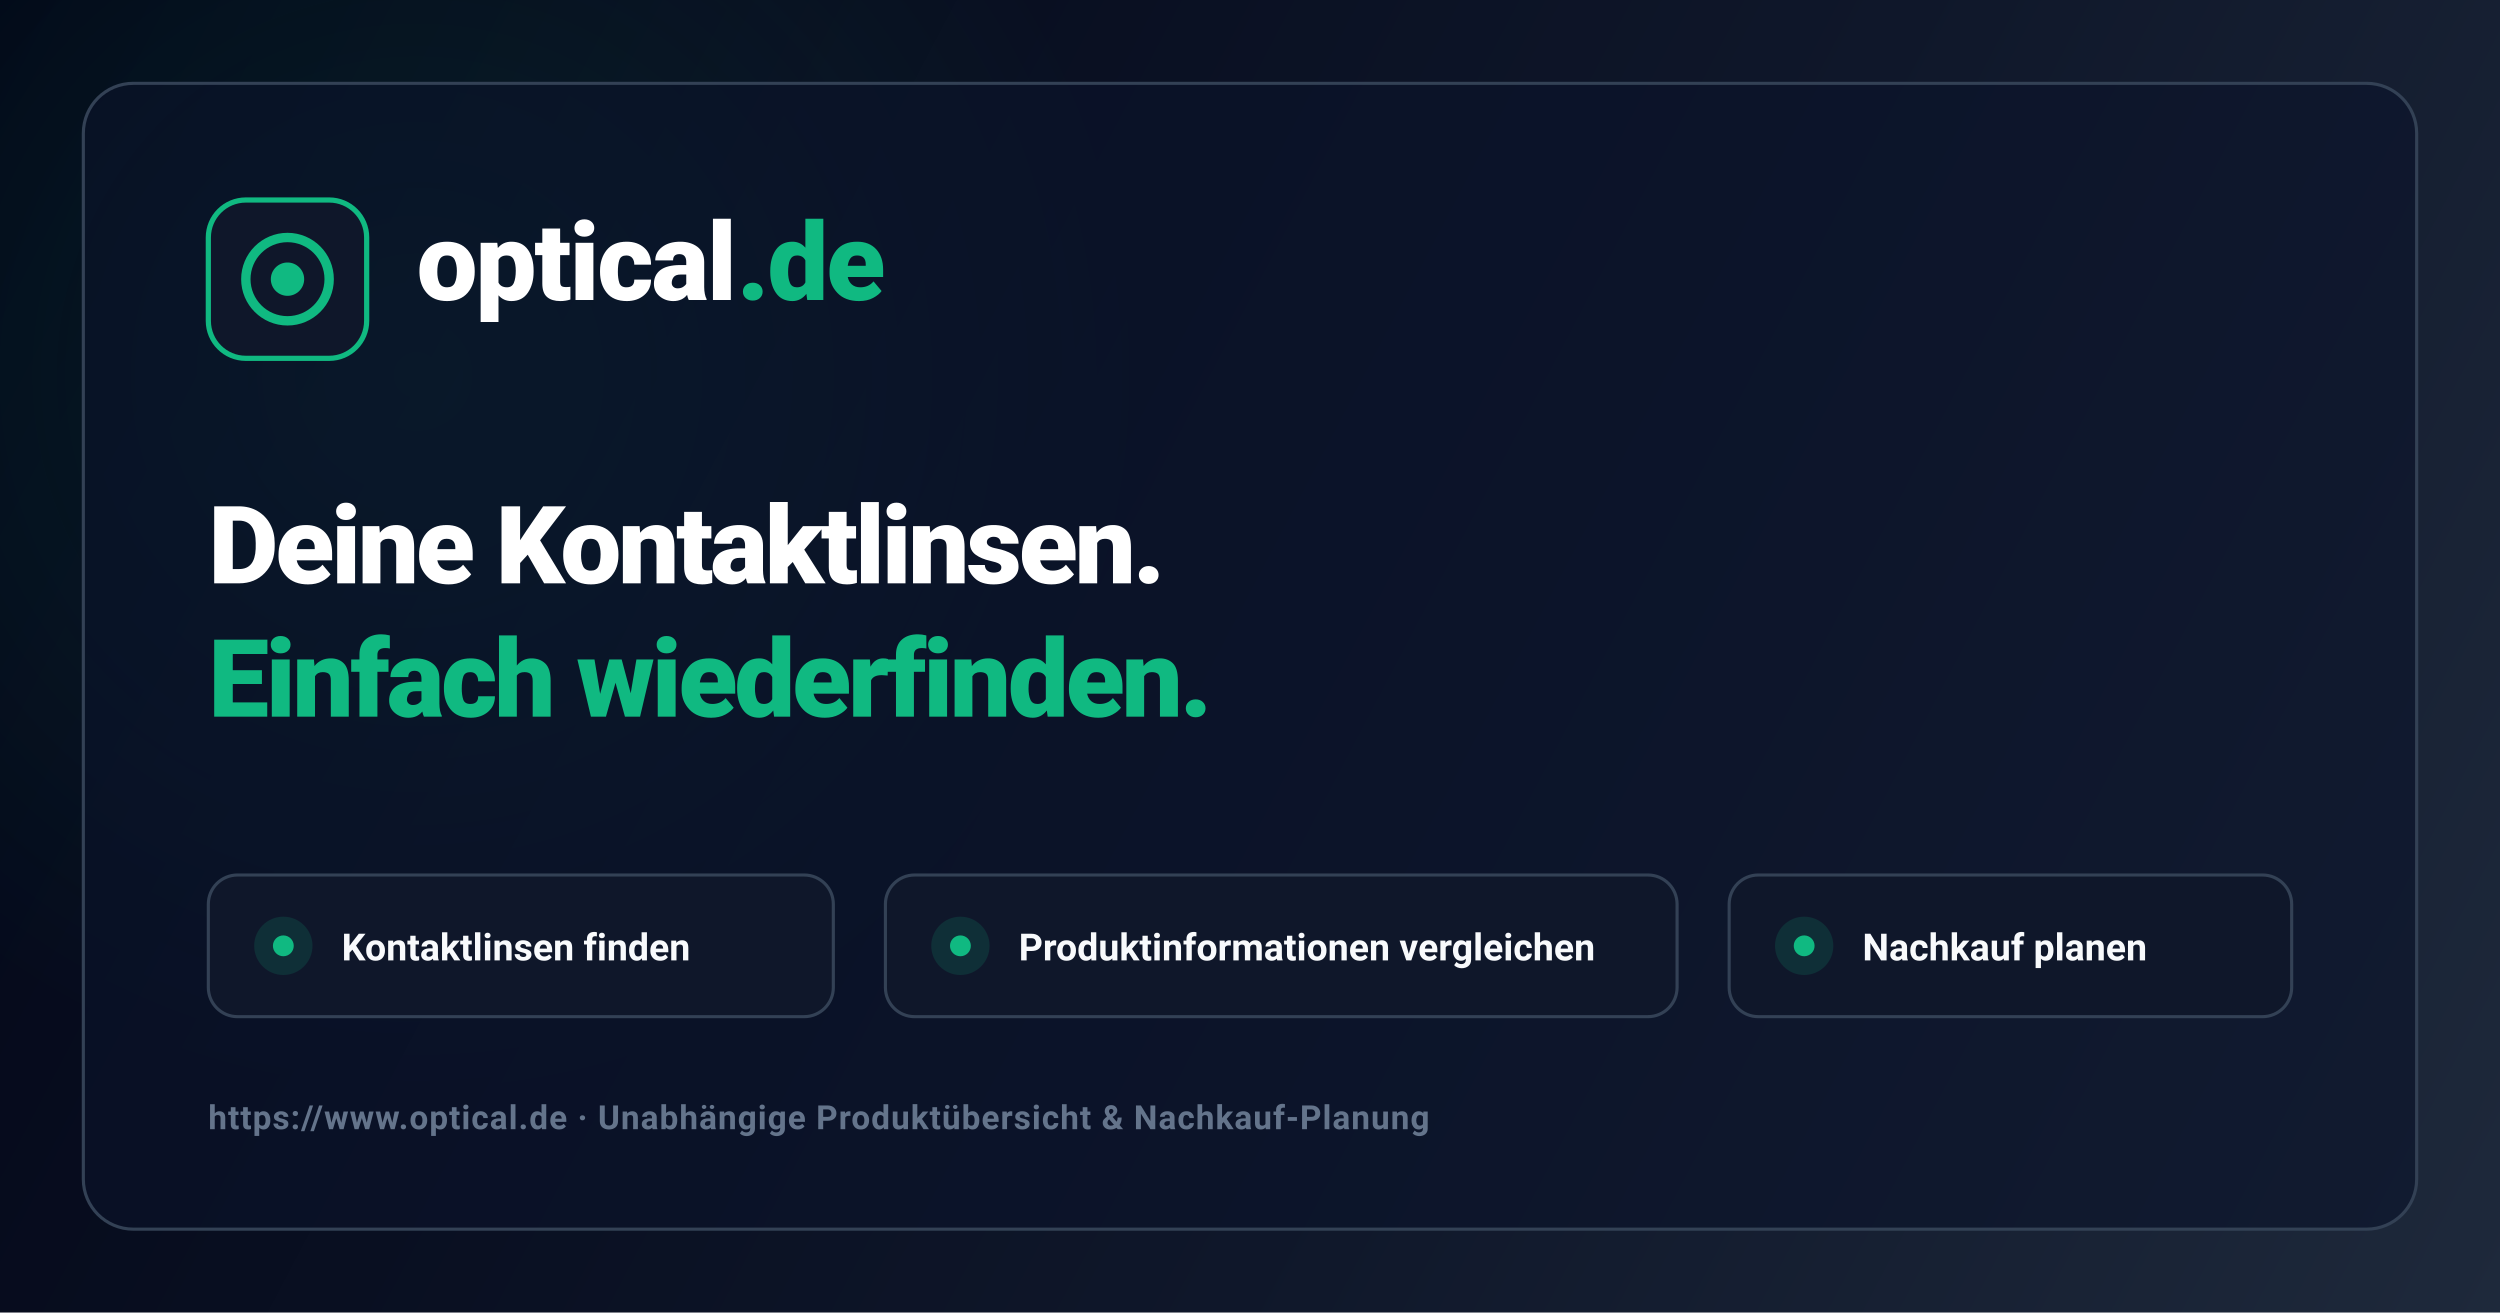
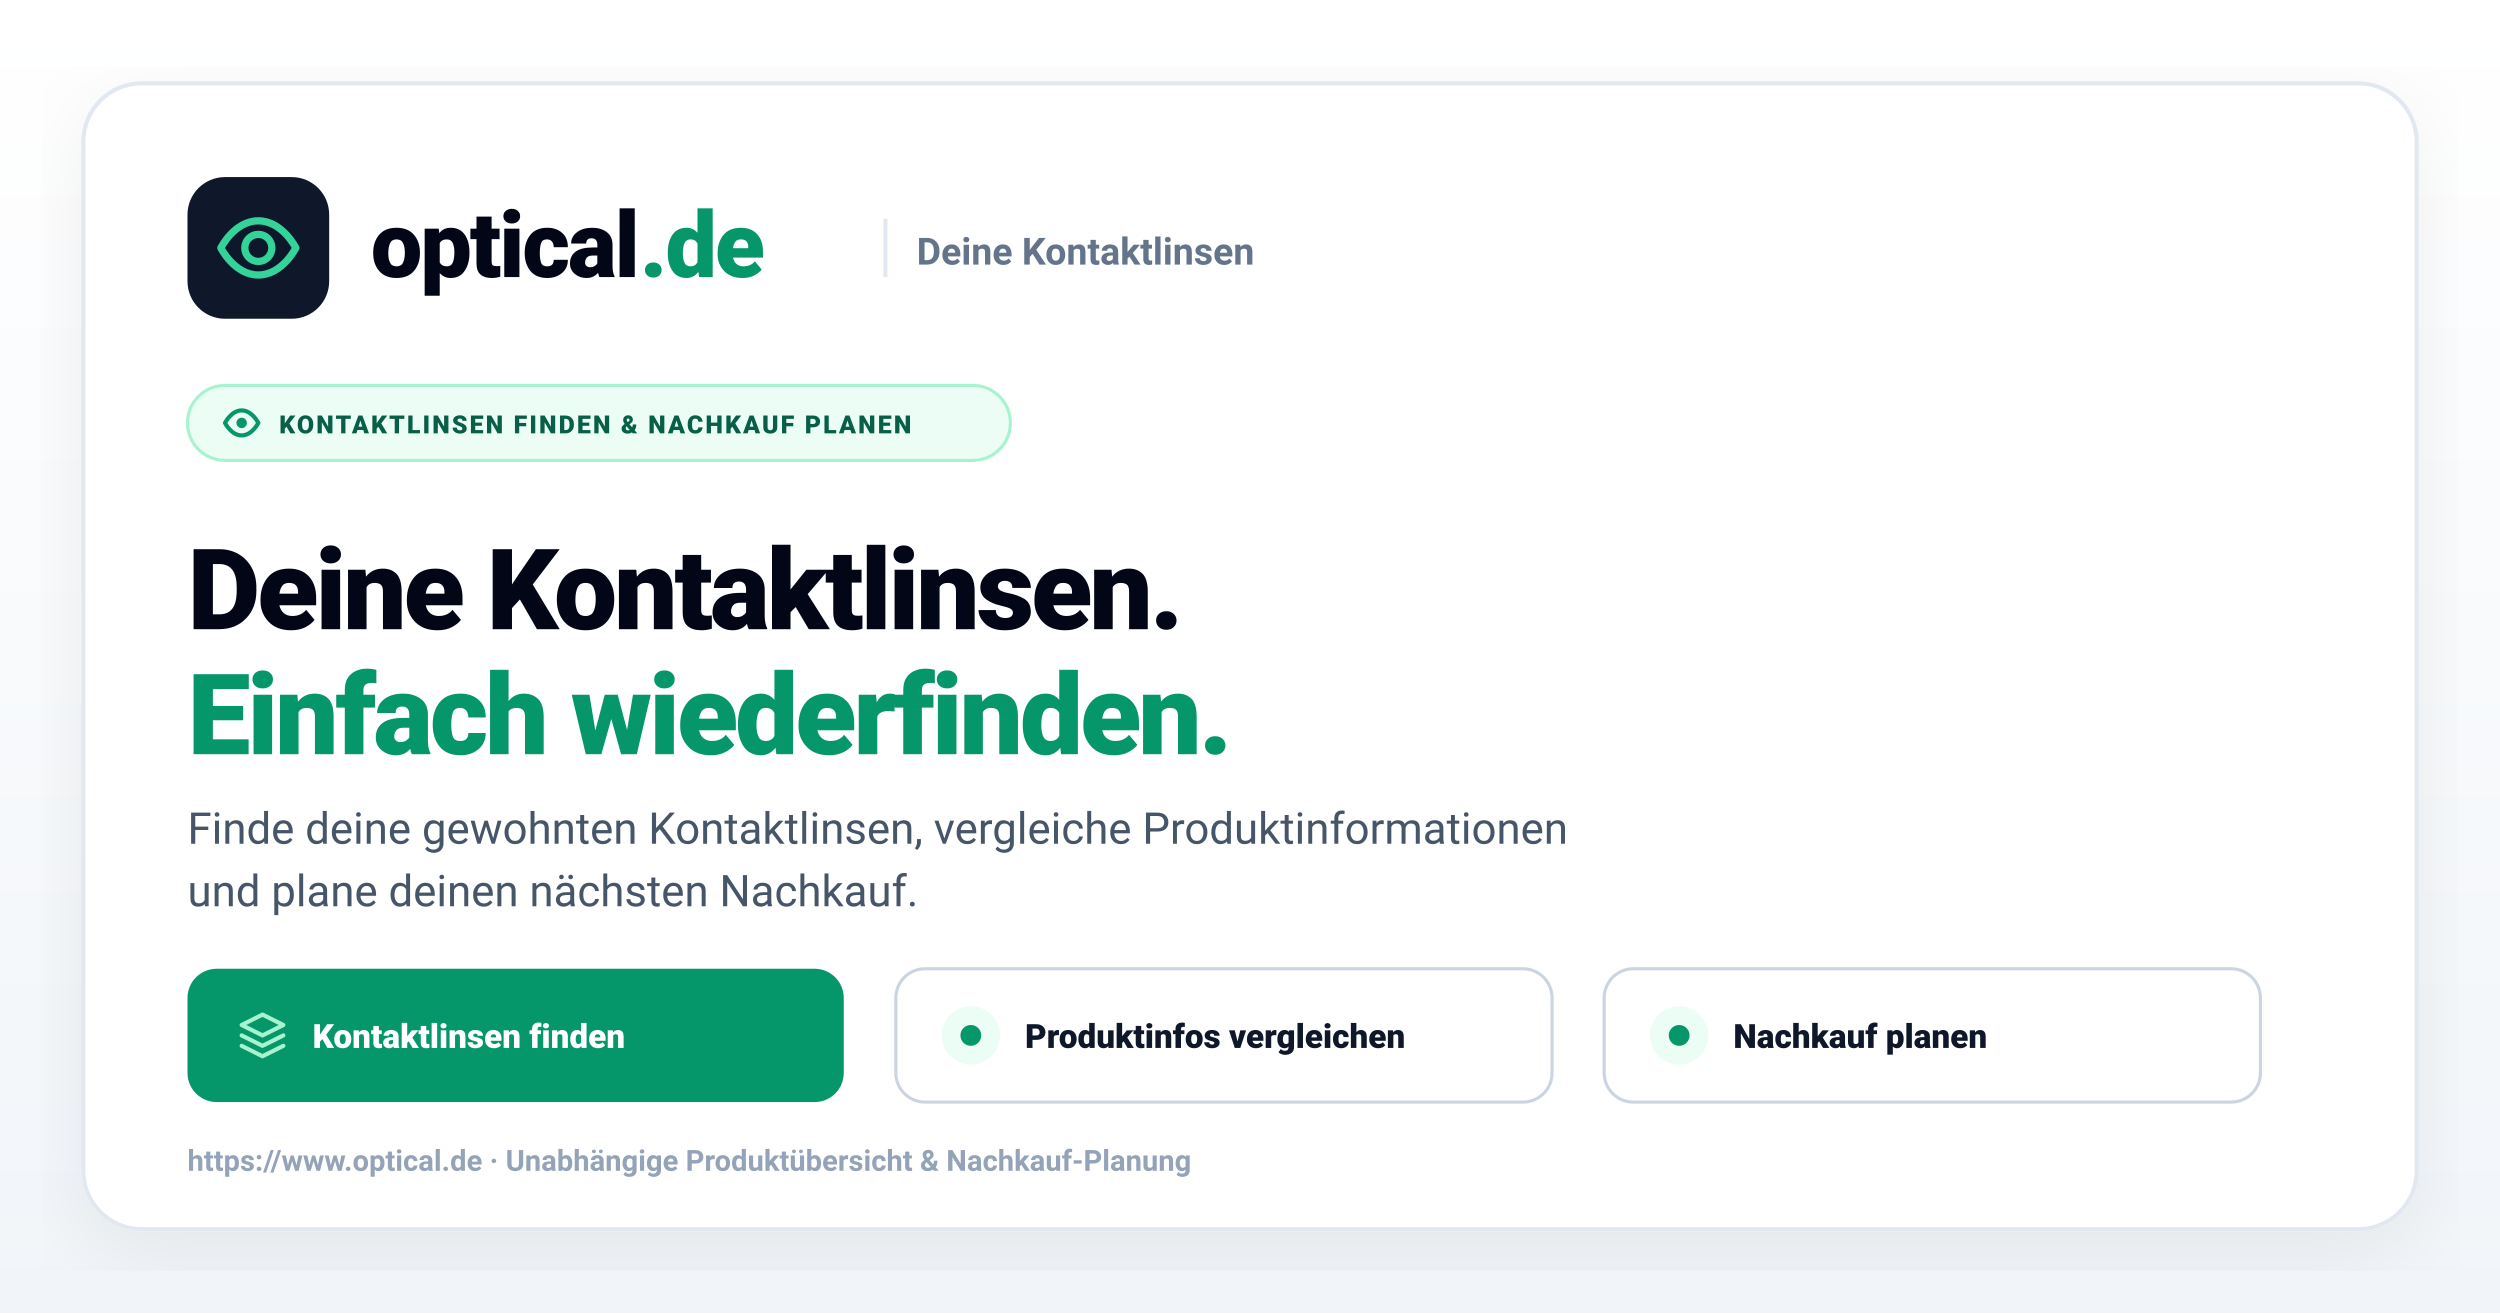
<svg xmlns="http://www.w3.org/2000/svg" width="1200" height="630" viewBox="0 0 1200 630" fill="none">
  <defs>
-     <linearGradient id="bgGrad" x1="0" y1="0" x2="1200" y2="630" gradientUnits="userSpaceOnUse">
-       <stop offset="0%" stop-color="#020617" />
-       <stop offset="60%" stop-color="#0F172A" />
-       <stop offset="100%" stop-color="#1E293B" />
+     <linearGradient id="bgLight" x1="0" y1="0" x2="0" y2="630" gradientUnits="userSpaceOnUse">
+       <stop offset="0%" stop-color="#FFFFFF" />
+       <stop offset="50%" stop-color="#F8FAFC" />
+       <stop offset="100%" stop-color="#F1F5F9" />
    </linearGradient>
-     <radialGradient id="emeraldGlow" cx="200" cy="180" r="350" gradientUnits="userSpaceOnUse">
-       <stop offset="0%" stop-color="#10B981" stop-opacity="0.12" />
-       <stop offset="100%" stop-color="#10B981" stop-opacity="0" />
-     </radialGradient>
+     <filter id="cardShadow" x="20" y="20" width="1160" height="590" filterUnits="userSpaceOnUse" color-interpolation-filters="sRGB">
+       <feDropShadow dx="0" dy="12" stdDeviation="20" flood-color="#0F172A" flood-opacity="0.06" />
+     </filter>
+     <filter id="tileShadow" x="-10" y="-10" width="350" height="110" filterUnits="userSpaceOnUse" color-interpolation-filters="sRGB">
+       <feDropShadow dx="0" dy="4" stdDeviation="8" flood-color="#0F172A" flood-opacity="0.04" />
+     </filter>
  </defs>
-   <rect width="1200" height="630" fill="url(#bgGrad)" />
-   <rect width="1200" height="630" fill="url(#emeraldGlow)" />
-   <rect x="40" y="40" width="1120" height="550" rx="24" fill="#0B132B" fill-opacity="0.6" stroke="#334155" stroke-width="1.5" />
-   <g transform="translate(100, 96)">
-     <rect x="0" y="0" width="76" height="76" rx="18" fill="#0F172A" stroke="#10B981" stroke-width="2.5" />
-     <circle cx="38" cy="38" r="20" stroke="#10B981" stroke-width="4.5" fill="none" />
-     <circle cx="38" cy="38" r="8" fill="#10B981" />
-     <text x="100" y="48" fill="#FFFFFF" font-family="-apple-system, BlinkMacSystemFont, 'Segoe UI', Roboto, Helvetica, Arial, sans-serif" font-size="52" font-weight="900" letter-spacing="-1">optical<tspan fill="#10B981">.de</tspan>
+   <rect width="1200" height="630" fill="url(#bgLight)" />
+   <rect x="40" y="40" width="1120" height="550" rx="28" fill="#FFFFFF" stroke="#E2E8F0" stroke-width="2" filter="url(#cardShadow)" />
+   <g transform="translate(90, 85)">
+     <rect x="0" y="0" width="68" height="68" rx="18" fill="#0F172A" />
+     <g transform="translate(14, 14)">
+       <path d="M2 20C2 20 8.5 7 20 7C31.5 7 38 20 38 20C38 20 31.5 33 20 33C8.5 33 2 20 2 20Z" stroke="#34D399" stroke-width="3.5" stroke-linecap="round" stroke-linejoin="round" fill="none" />
+       <circle cx="20" cy="20" r="6.5" stroke="#34D399" stroke-width="3.5" fill="none" />
+     </g>
+     <text x="88" y="48" fill="#020617" font-family="-apple-system, BlinkMacSystemFont, 'Segoe UI', Roboto, Helvetica, Arial, sans-serif" font-size="44" font-weight="900" letter-spacing="-1">optical<tspan fill="#059669">.de</tspan>
    </text>
+     <line x1="335" y1="20" x2="335" y2="48" stroke="#E2E8F0" stroke-width="2" />
+     <text x="350" y="42" fill="#64748B" font-family="-apple-system, BlinkMacSystemFont, 'Segoe UI', Roboto, Helvetica, Arial, sans-serif" font-size="18" font-weight="600">Deine Kontaktlinsen</text>
  </g>
-   <g transform="translate(100, 230)">
-     <text x="0" y="50" fill="#FFFFFF" font-family="-apple-system, BlinkMacSystemFont, 'Segoe UI', Roboto, Helvetica, Arial, sans-serif" font-size="52" font-weight="900" letter-spacing="-1.5">Deine Kontaktlinsen.</text>
-     <text x="0" y="114" fill="#10B981" font-family="-apple-system, BlinkMacSystemFont, 'Segoe UI', Roboto, Helvetica, Arial, sans-serif" font-size="52" font-weight="900" letter-spacing="-1.5">Einfach wiederfinden.</text>
+   <g transform="translate(90, 185)">
+     <rect width="395" height="36" rx="18" fill="#ECFDF5" stroke="#A7F3D0" stroke-width="1.5" />
+     <path d="M18 18C18 18 21 12 26 12C31 12 34 18 34 18C34 18 31 24 26 24C21 24 18 18 18 18Z" stroke="#059669" stroke-width="2" stroke-linecap="round" stroke-linejoin="round" fill="none" />
+     <circle cx="26" cy="18" r="2.5" fill="#059669" />
+     <text x="44" y="23" fill="#065F46" font-family="-apple-system, BlinkMacSystemFont, 'Segoe UI', Roboto, Helvetica, Arial, sans-serif" font-size="12" font-weight="800" letter-spacing="1">KONTAKTLINSEN FINDEN &amp; NACHKAUF PLANEN</text>
  </g>
-   <g transform="translate(100, 420)">
+   <g transform="translate(90, 250)">
+     <text x="0" y="52" fill="#020617" font-family="-apple-system, BlinkMacSystemFont, 'Segoe UI', Roboto, Helvetica, Arial, sans-serif" font-size="54" font-weight="900" letter-spacing="-1.5">Deine Kontaktlinsen.</text>
+     <text x="0" y="112" fill="#059669" font-family="-apple-system, BlinkMacSystemFont, 'Segoe UI', Roboto, Helvetica, Arial, sans-serif" font-size="54" font-weight="900" letter-spacing="-1.5">Einfach wiederfinden.</text>
+   </g>
+   <text x="90" y="405" fill="#475569" font-family="-apple-system, BlinkMacSystemFont, 'Segoe UI', Roboto, Helvetica, Arial, sans-serif" font-size="21" font-weight="400">Finde deine gewohnten Kontaktlinsen, vergleiche Produktinformationen</text>
+   <text x="90" y="435" fill="#475569" font-family="-apple-system, BlinkMacSystemFont, 'Segoe UI', Roboto, Helvetica, Arial, sans-serif" font-size="21" font-weight="400">und plane deinen nächsten Nachkauf.</text>
+   <g transform="translate(90, 465)">
    <g transform="translate(0, 0)">
-       <rect width="300" height="68" rx="14" fill="#0F172A" stroke="#334155" stroke-width="1.5" />
-       <circle cx="36" cy="34" r="14" fill="#10B981" fill-opacity="0.15" />
-       <circle cx="36" cy="34" r="5" fill="#10B981" />
-       <text x="64" y="41" fill="#F8FAFC" font-family="-apple-system, BlinkMacSystemFont, 'Segoe UI', Roboto, Helvetica, Arial, sans-serif" font-size="18" font-weight="700">Kontaktlinsen finden</text>
+       <rect width="315" height="64" rx="14" fill="#059669" />
+       <g transform="translate(24, 20)">
+         <polygon points="12 2 2 7 12 12 22 7 12 2" stroke="#A7F3D0" stroke-width="2" stroke-linecap="round" stroke-linejoin="round" fill="none" />
+         <polyline points="2 12 12 17 22 12" stroke="#A7F3D0" stroke-width="2" stroke-linecap="round" stroke-linejoin="round" fill="none" />
+         <polyline points="2 17 12 22 22 17" stroke="#A7F3D0" stroke-width="2" stroke-linecap="round" stroke-linejoin="round" fill="none" />
+       </g>
+       <text x="60" y="38" fill="#FFFFFF" font-family="-apple-system, BlinkMacSystemFont, 'Segoe UI', Roboto, Helvetica, Arial, sans-serif" font-size="16" font-weight="800">Kontaktlinsen finden</text>
    </g>
-     <g transform="translate(325, 0)">
-       <rect width="380" height="68" rx="14" fill="#0F172A" stroke="#334155" stroke-width="1.5" />
-       <circle cx="36" cy="34" r="14" fill="#10B981" fill-opacity="0.15" />
-       <circle cx="36" cy="34" r="5" fill="#10B981" />
-       <text x="64" y="41" fill="#F8FAFC" font-family="-apple-system, BlinkMacSystemFont, 'Segoe UI', Roboto, Helvetica, Arial, sans-serif" font-size="18" font-weight="700">Produktinformationen vergleichen</text>
+     <g transform="translate(340, 0)">
+       <rect width="315" height="64" rx="14" fill="#FFFFFF" stroke="#CBD5E1" stroke-width="1.5" />
+       <circle cx="36" cy="32" r="14" fill="#ECFDF5" />
+       <circle cx="36" cy="32" r="5" fill="#059669" />
+       <text x="62" y="38" fill="#0F172A" font-family="-apple-system, BlinkMacSystemFont, 'Segoe UI', Roboto, Helvetica, Arial, sans-serif" font-size="16" font-weight="800">Produktinfos vergleichen</text>
    </g>
-     <g transform="translate(730, 0)">
-       <rect width="270" height="68" rx="14" fill="#0F172A" stroke="#334155" stroke-width="1.5" />
-       <circle cx="36" cy="34" r="14" fill="#10B981" fill-opacity="0.15" />
-       <circle cx="36" cy="34" r="5" fill="#10B981" />
-       <text x="64" y="41" fill="#F8FAFC" font-family="-apple-system, BlinkMacSystemFont, 'Segoe UI', Roboto, Helvetica, Arial, sans-serif" font-size="18" font-weight="700">Nachkauf planen</text>
+     <g transform="translate(680, 0)">
+       <rect width="315" height="64" rx="14" fill="#FFFFFF" stroke="#CBD5E1" stroke-width="1.5" />
+       <circle cx="36" cy="32" r="14" fill="#ECFDF5" />
+       <circle cx="36" cy="32" r="5" fill="#059669" />
+       <text x="62" y="38" fill="#0F172A" font-family="-apple-system, BlinkMacSystemFont, 'Segoe UI', Roboto, Helvetica, Arial, sans-serif" font-size="16" font-weight="800">Nachkauf planen</text>
    </g>
  </g>
-   <text x="100" y="542" fill="#64748B" font-family="-apple-system, BlinkMacSystemFont, 'Segoe UI', Roboto, Helvetica, Arial, sans-serif" font-size="16" font-weight="600" letter-spacing="0.5">https://www.optical.de · Unabhängige Produktübersicht &amp; Nachkauf-Planung</text>
+   <text x="90" y="562" fill="#94A3B8" font-family="-apple-system, BlinkMacSystemFont, 'Segoe UI', Roboto, Helvetica, Arial, sans-serif" font-size="14" font-weight="600">https://www.optical.de · Unabhängige Produktübersicht &amp; Nachkauf-Planung</text>
</svg>
